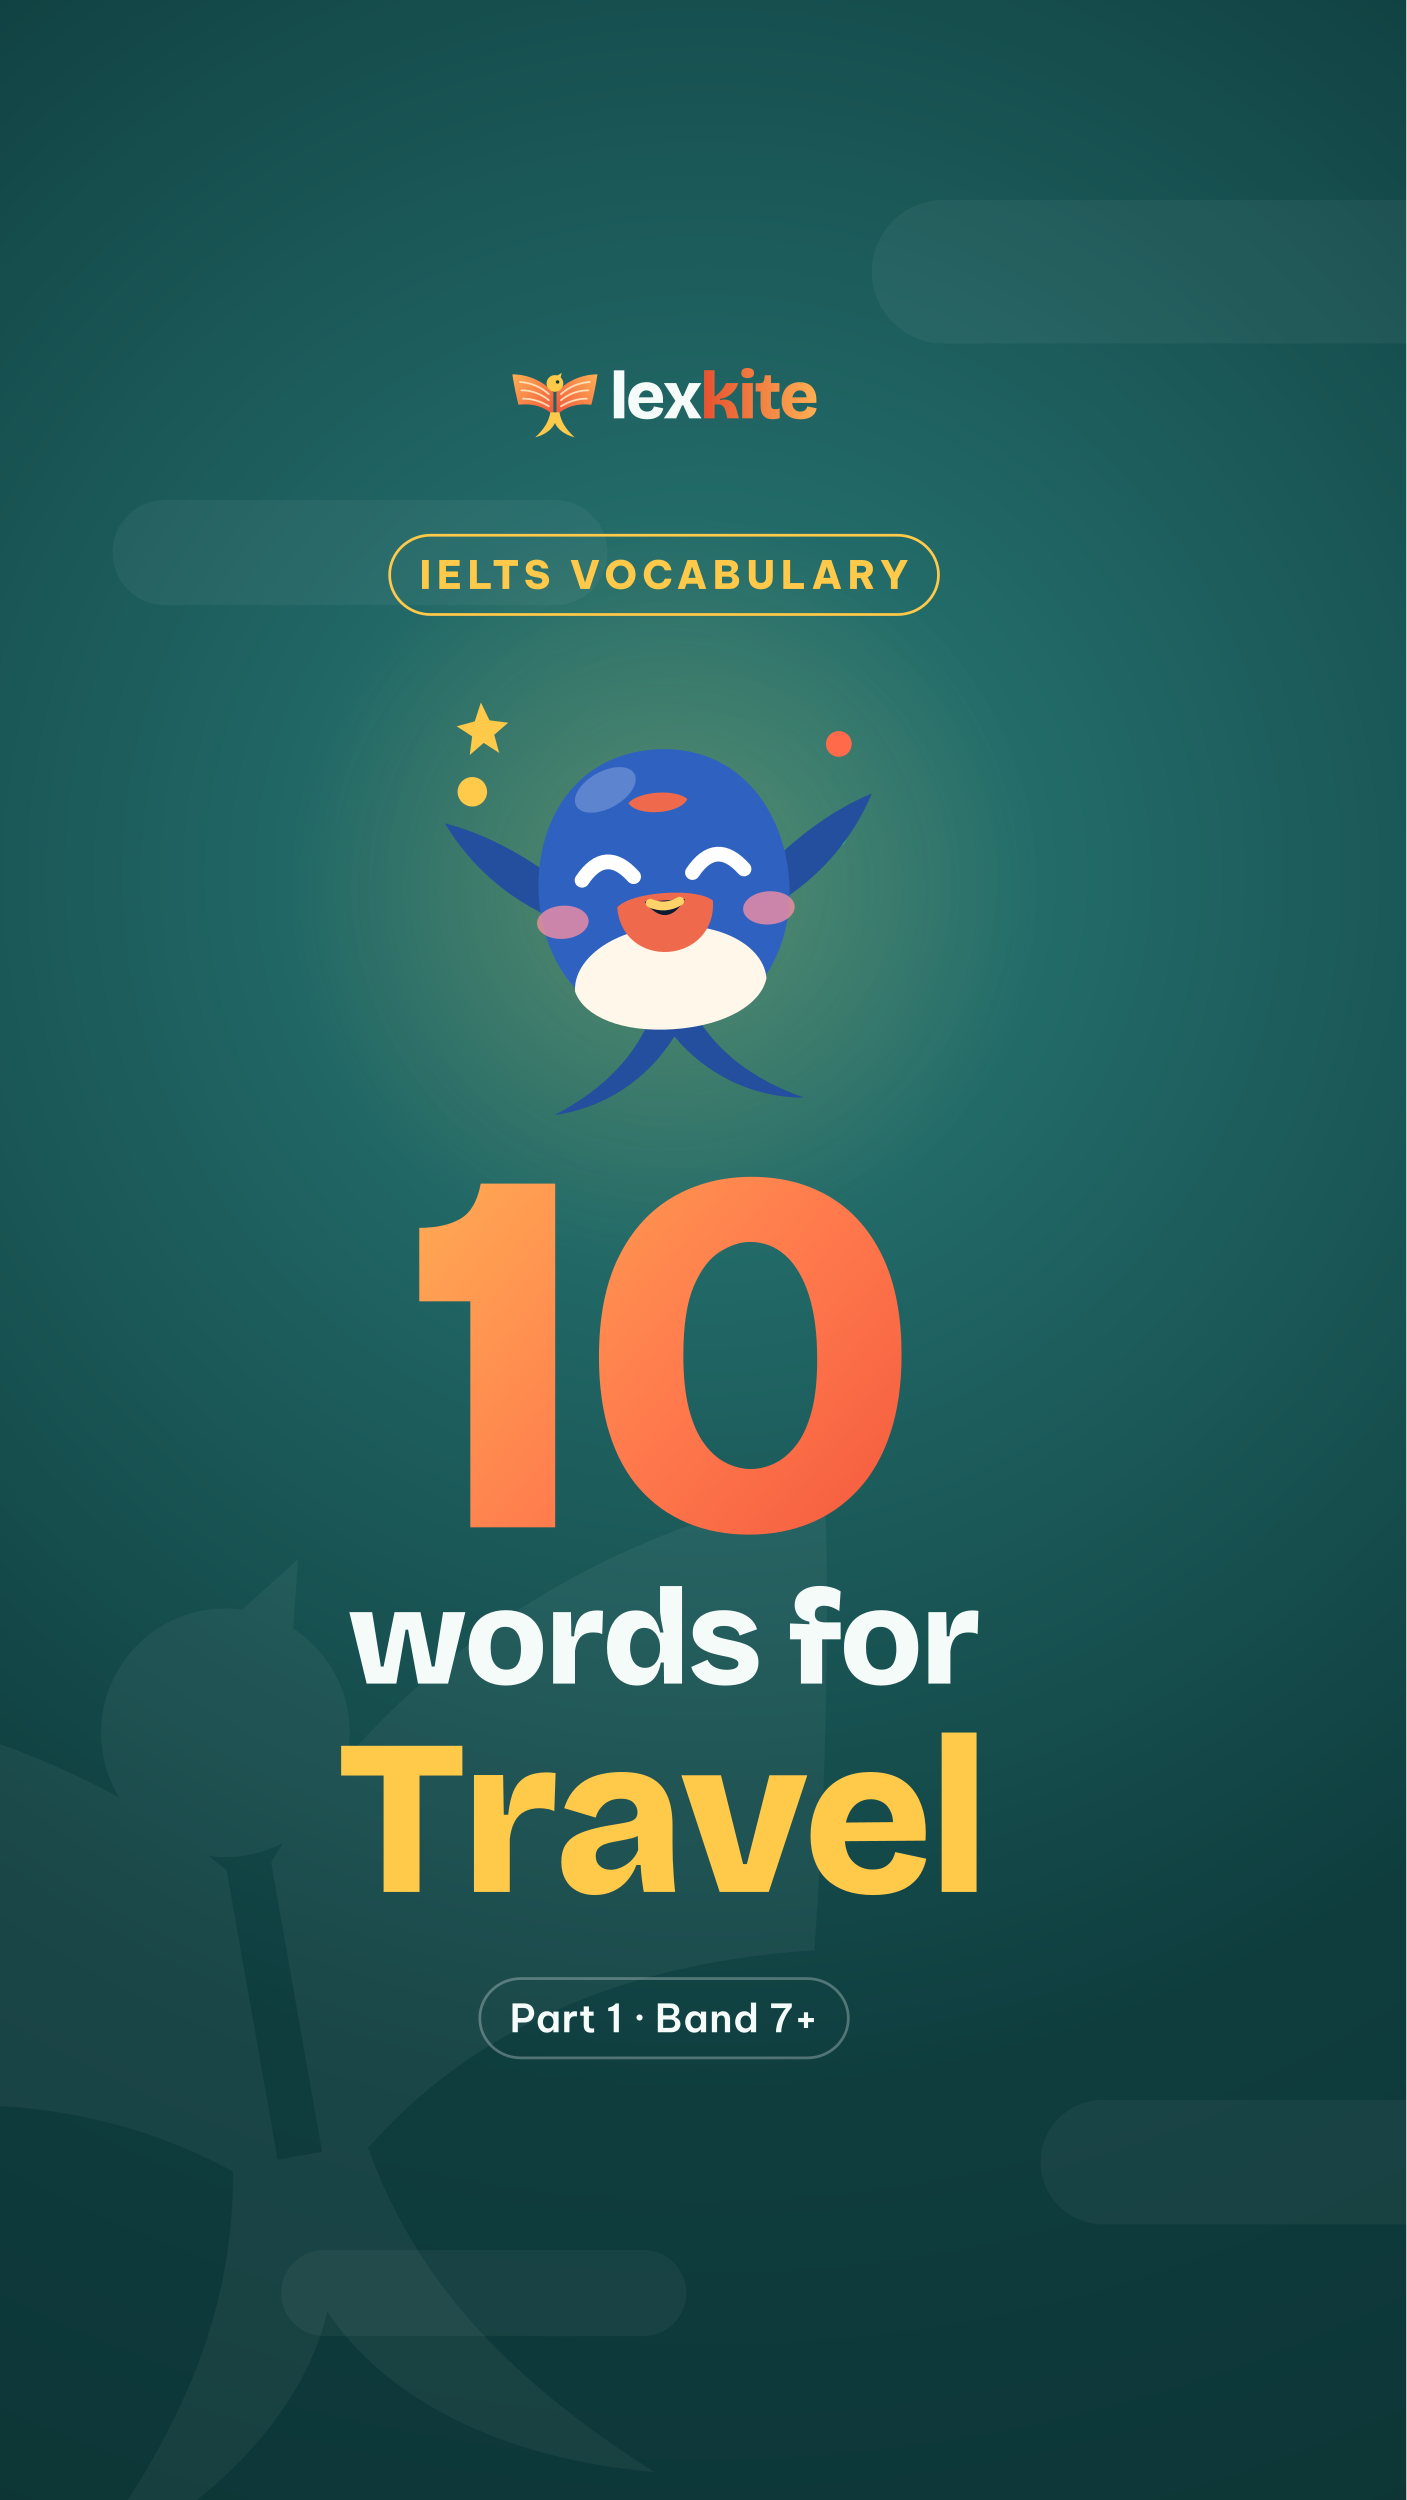
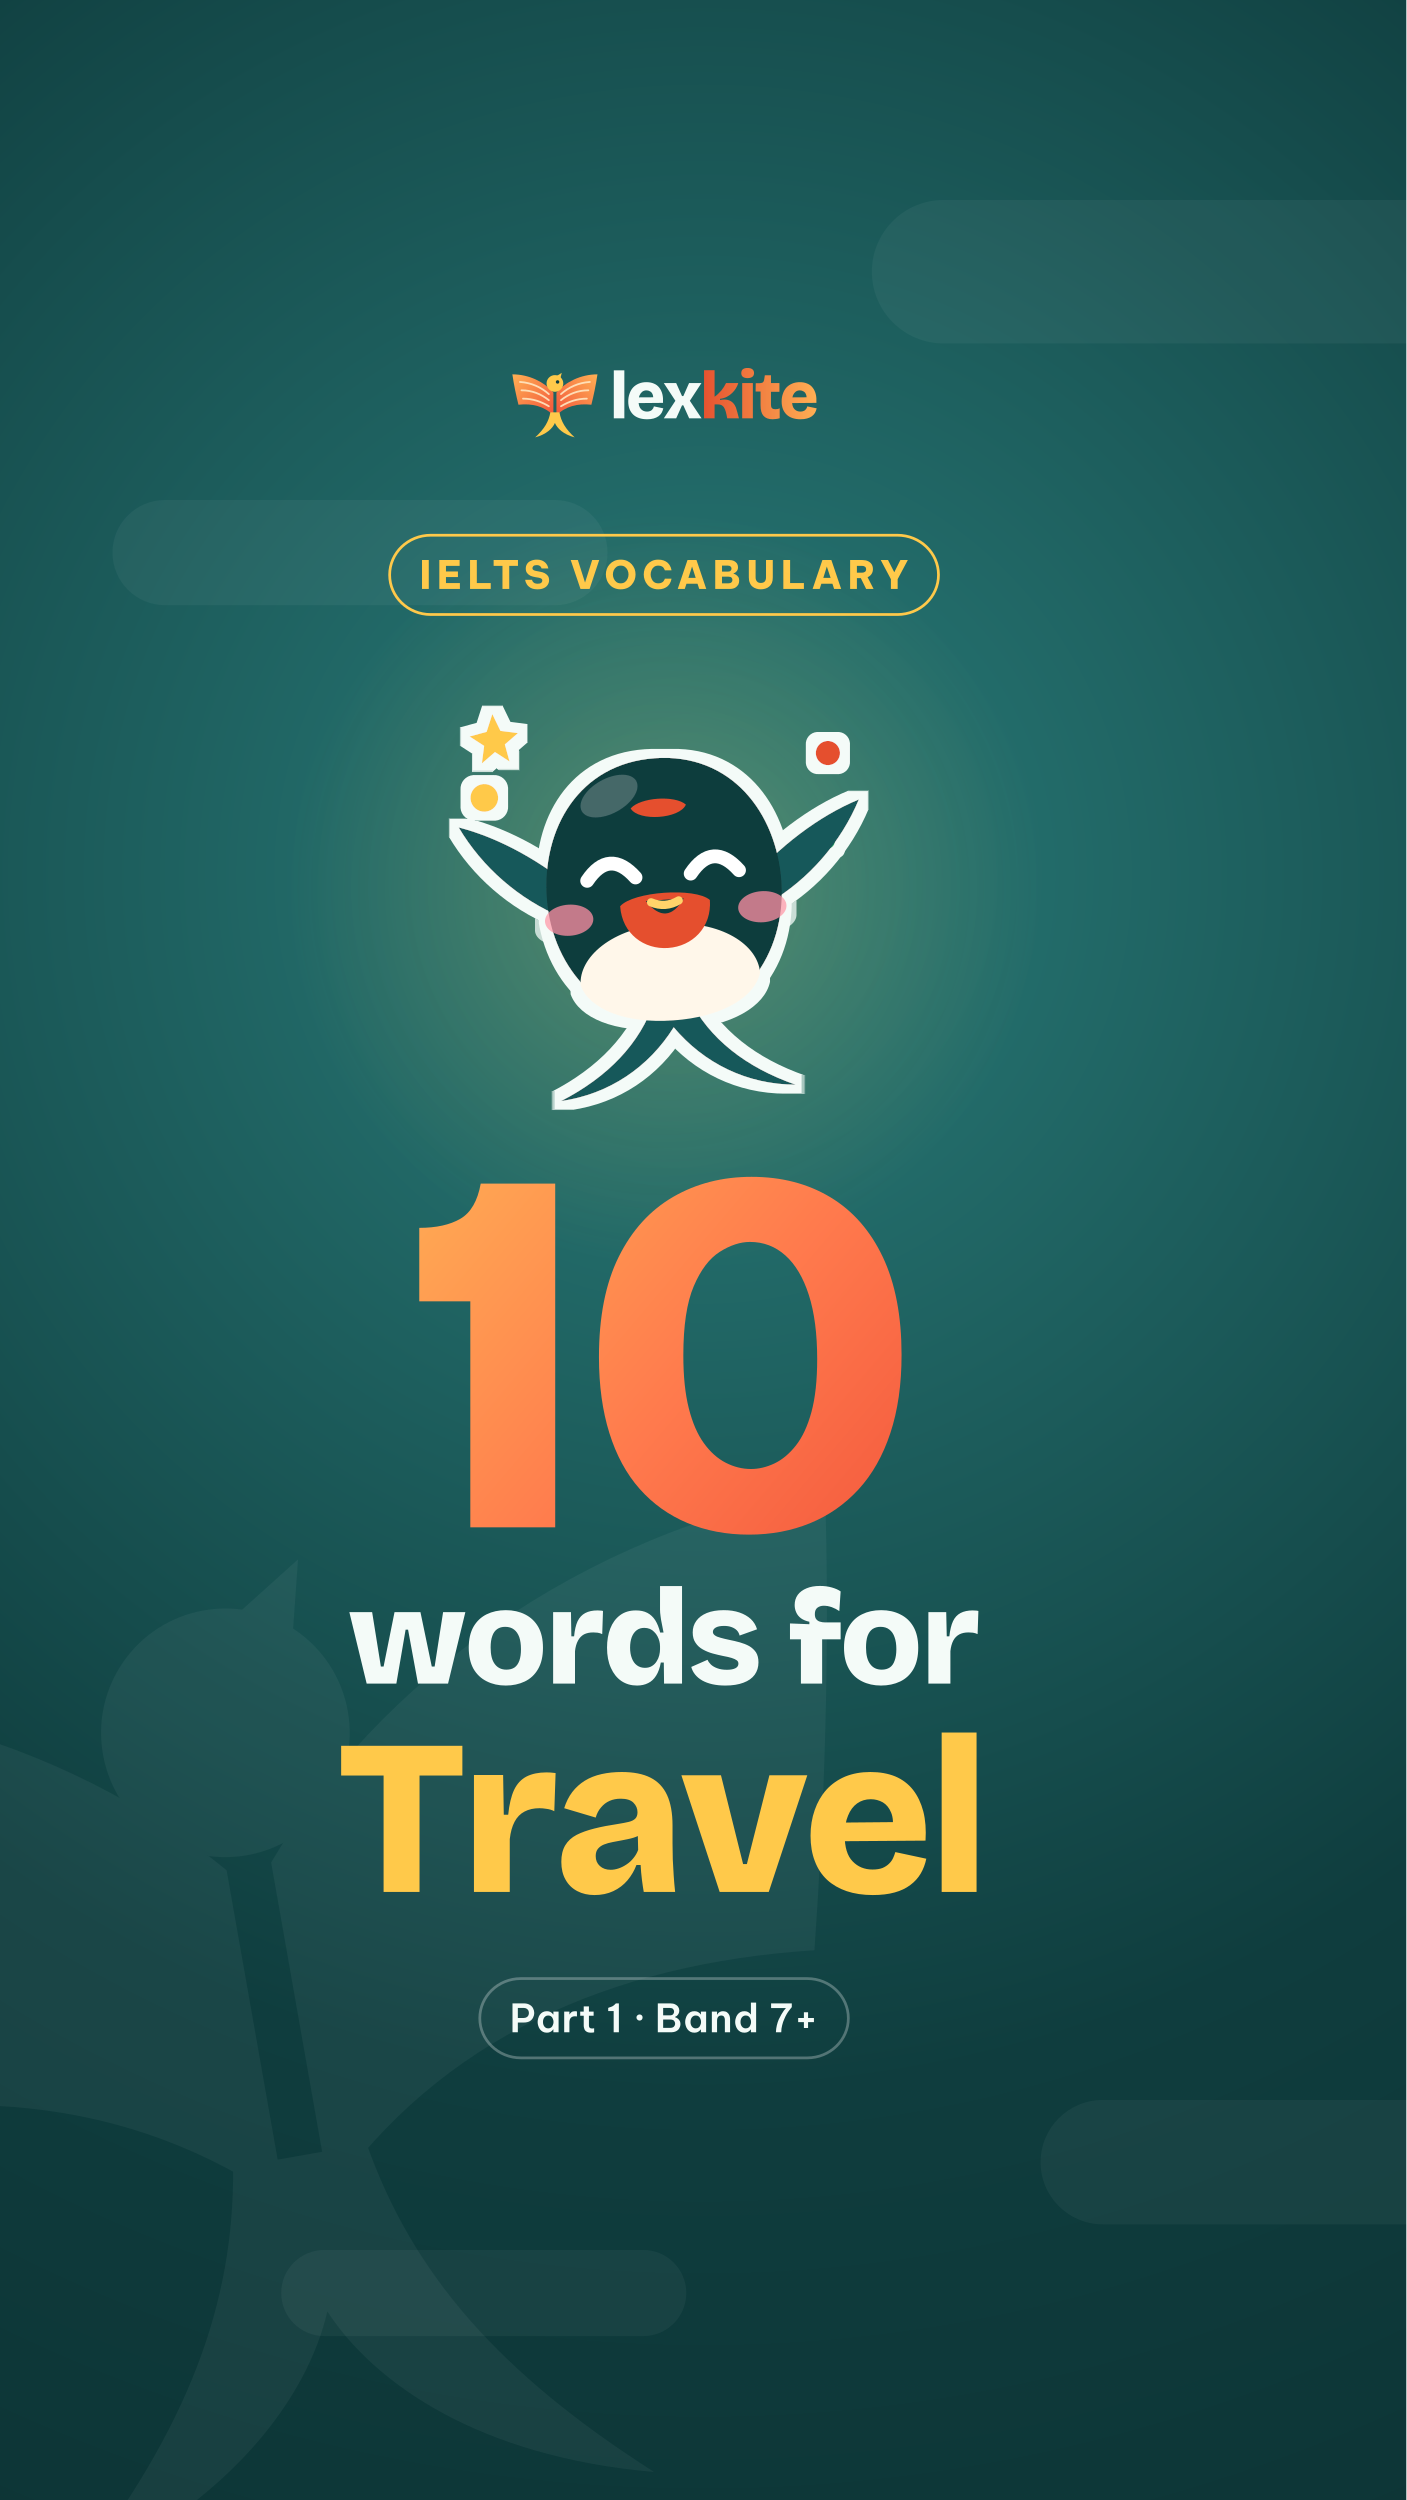
<svg xmlns="http://www.w3.org/2000/svg" width="1080" height="1920" viewBox="0 0 1080 1920">
  <defs>
    <linearGradient id="pg" x1="0" y1="0" x2="1" y2="1">
      <stop offset="0" stop-color="#FFB054" />
      <stop offset="1" stop-color="#F2553B" />
    </linearGradient>
    <linearGradient id="pg2" x1="1" y1="0" x2="0" y2="1">
      <stop offset="0" stop-color="#FFB054" />
      <stop offset="1" stop-color="#F2553B" />
    </linearGradient>
+     <filter id="kithalo" x="-10%" y="-10%" width="120%" height="120%">
+       <feMorphology in="SourceAlpha" operator="dilate" radius="2.6" result="d" />
+       <feFlood flood-color="#F4FBF8" />
+       <feComposite in2="d" operator="in" result="o" />
+       <feMerge>
+         <feMergeNode in="o" />
+         <feMergeNode in="SourceGraphic" />
+       </feMerge>
+     </filter>
  </defs>
  <defs>
    <radialGradient id="bg46" gradientUnits="userSpaceOnUse" cx="540" cy="672" r="1872.471">
      <stop offset="0" stop-color="#2A7D7A" />
      <stop offset=".5" stop-color="#0F3D3E" />
      <stop offset="1" stop-color="#0A2C2D" />
    </radialGradient>
  </defs>
  <rect width="1080" height="1920" fill="url(#bg46)" />
  <rect x="86.4" y="384" width="380.16" height="80.784" rx="40.392" fill="#fff" opacity=".045" />
  <rect x="669.6" y="153.6" width="518.4" height="110.16" rx="55.08" fill="#fff" opacity=".045" />
  <rect x="799.2" y="1612.8" width="449.28" height="95.472" rx="47.736" fill="#fff" opacity=".045" />
  <rect x="216" y="1728" width="311.04" height="66.096" rx="33.048" fill="#fff" opacity=".045" />
  <g opacity=".05" transform="rotate(-10 216 1574.4)">
    <svg x="-304.714" y="962.561" width="1041.429" height="1041.429" viewBox="0 0 120 120">
      <path d="M58 54 C46 40 26 30 4 30 C6 44 9 58 12 70 C30 68 46 72 58 84 Z" fill="#FFFFFF" />
      <path d="M62 54 C74 40 94 30 116 30 C114 44 111 58 108 70 C90 68 74 72 62 84 Z" fill="#FFFFFF" />
      <path d="M54 80 C52 92 46 102 34 113 C49 109 57 101 60 94 C63 101 71 109 86 113 C74 102 68 92 66 80 Z" fill="#FFFFFF" />
      <path d="M60 31 a11 11 0 1 0 0.01 0 Z" fill="#FFFFFF" />
      <path d="M61 33 l8 -5 l-2 8 Z" fill="#FFFFFF" />
    </svg>
  </g>
  <svg x="391.174" y="270" width="70" height="70" viewBox="0 0 120 120">
    <path d="M58 54 C46 40 26 30 4 30 C6 44 9 58 12 70 C30 68 46 72 58 84 Z" fill="url(#pg)" />
    <path d="M62 54 C74 40 94 30 116 30 C114 44 111 58 108 70 C90 68 74 72 62 84 Z" fill="url(#pg2)" />
    <path d="M52 56 C42 47 29 41 14 40 M52 64 C42 56 30 51 16 51 M52 72 C42 66 31 62 18 62 M68 56 C78 47 91 41 106 40 M68 64 C78 56 90 51 104 51 M68 72 C78 66 89 62 102 62" stroke="#FFE7C2" stroke-width="2.4" fill="none" stroke-linecap="round" opacity=".9" />
    <path d="M54 80 C52 92 46 102 34 113 C49 109 57 101 60 94 C63 101 71 109 86 113 C74 102 68 92 66 80 Z" fill="#FFC94A" />
    <circle cx="60" cy="42" r="11" fill="#FFC94A" />
    <path d="M61 33 l8 -5 l-2 8 Z" fill="#FFC94A" />
    <circle cx="63.5" cy="40" r="2.3" fill="#0F3D3E" />
  </svg>
  <defs>
    <linearGradient id="wm47" gradientUnits="userSpaceOnUse" x1="537.545" y1="0" x2="628.826" y2="0">
      <stop offset="0" stop-color="#E5502F" />
      <stop offset="1" stop-color="#FFB054" />
    </linearGradient>
  </defs>
  <path d="M479.5 321.3L471.4 321.3L471.4 284.4L479.5 284.4L479.5 321.3M497 322L497 322Q493.6 322 490.9 321.1Q488.2 320.2 486.4 318.5Q484.5 316.7 483.5 314.2Q482.5 311.6 482.5 308.3L482.5 308.3Q482.5 305 483.5 302.3Q484.4 299.6 486.2 297.6Q488 295.7 490.6 294.6Q493.2 293.5 496.4 293.5L496.4 293.5Q499.7 293.5 502.2 294.6Q504.7 295.6 506.3 297.7Q507.9 299.7 508.7 302.7Q509.4 305.6 509.2 309.4L509.2 309.4L488 309.6L488 305.2L504.5 305.1L501.5 307.1Q501.9 304.5 501.2 302.9Q500.6 301.3 499.3 300.6Q498 299.8 496.5 299.8L496.5 299.8Q494.7 299.8 493.3 300.8Q492 301.8 491.2 303.6Q490.4 305.5 490.4 308.1L490.4 308.1Q490.4 312.3 492.3 314.2Q494.1 316.1 496.9 316.1L496.9 316.1Q498.3 316.1 499.2 315.7Q500.1 315.4 500.7 314.8Q501.3 314.2 501.7 313.5Q502 312.7 502.2 312.1L502.2 312.1L509.4 313.6Q509 315.5 508.1 317.1Q507.2 318.6 505.7 319.7Q504.1 320.8 502 321.4Q499.9 322 497 322M519.3 321.3L509.8 321.3L518.7 307.8L509.8 294.2L519.3 294.2L523.8 304.2L524.8 304.2L529.2 294.2L538.7 294.2L529.8 307.8L538.8 321.3L529.3 321.3L524.8 311.3L523.8 311.3L519.3 321.3" fill="#F4FBF8" />
  <path d="M548.8 321.3L540.7 321.3L540.7 284.3L548.8 284.3L548.8 304.7Q550.3 303.7 551.6 302.4Q552.9 301.2 554 299.9Q555.1 298.5 556 297.1Q556.9 295.7 557.6 294.2L557.6 294.2L567 294.2Q566.4 296.2 565.2 298.2Q564 300.2 562.3 301.8Q560.6 303.5 558.3 304.7Q556 305.9 553 306.3L553 306.3L553 307.2Q556.7 306.5 559.1 307.2Q561.5 307.9 562.9 309.4Q564.4 310.9 565.2 313Q565.9 315.1 566.4 317.1L566.4 317.1L567.5 321.3L558.5 321.3L558 318.7Q557.5 316.2 556.8 314.4Q556.1 312.6 554.8 311.6Q553.6 310.6 551.1 310.6L551.1 310.6L548.8 310.6L548.8 321.3M578.2 321.3L570 321.3L570 294.2L578.2 294.2L578.2 321.3M574.1 290.4L574.1 290.4Q571.8 290.4 570.5 289.4Q569.3 288.4 569.3 286.6L569.3 286.6Q569.3 284.6 570.5 283.6Q571.8 282.6 574.1 282.6L574.1 282.6Q576.5 282.6 577.8 283.6Q579.1 284.6 579.1 286.5L579.1 286.5Q579.1 288.4 577.8 289.4Q576.5 290.4 574.1 290.4M593.4 322L593.4 322Q588.7 322 586.4 319.4Q584.1 316.9 584.1 311.3L584.1 311.3L584.1 300.7L580.3 300.7L580.4 294.3L583.2 294.3Q584.9 294.2 585.7 293.8Q586.5 293.3 586.8 292L586.8 292L587.4 288.2L592.1 288.2L592.1 294.2L598.6 294.2L598.6 300.9L592.1 300.9L592.1 310.9Q592.1 312.7 592.9 313.5Q593.8 314.3 595.5 314.3L595.5 314.3Q596.5 314.3 597.4 314.1Q598.2 313.9 598.8 313.6L598.8 313.6L598.8 321.2Q597.2 321.7 595.8 321.8Q594.4 322 593.4 322M614.8 322L614.8 322Q611.4 322 608.7 321.1Q606 320.2 604.2 318.5Q602.3 316.7 601.3 314.2Q600.3 311.6 600.3 308.3L600.3 308.3Q600.3 305 601.3 302.3Q602.2 299.6 604 297.6Q605.8 295.7 608.4 294.6Q611 293.5 614.2 293.5L614.2 293.5Q617.5 293.5 620 294.6Q622.5 295.6 624.1 297.7Q625.7 299.7 626.5 302.7Q627.2 305.6 627 309.4L627 309.4L605.8 309.6L605.8 305.2L622.3 305.1L619.3 307.1Q619.7 304.5 619 302.9Q618.4 301.3 617.1 300.6Q615.8 299.8 614.3 299.8L614.3 299.8Q612.5 299.8 611.1 300.8Q609.8 301.8 609 303.6Q608.3 305.5 608.3 308.1L608.3 308.1Q608.3 312.3 610.1 314.2Q611.9 316.1 614.7 316.1L614.7 316.1Q616.1 316.1 617 315.7Q617.9 315.4 618.5 314.8Q619.1 314.2 619.5 313.5Q619.8 312.7 620 312.1L620 312.1L627.2 313.6Q626.8 315.5 625.9 317.1Q625 318.6 623.5 319.7Q622 320.8 619.8 321.4Q617.7 322 614.8 322" fill="url(#wm47)" />
  <rect x="299.25" y="411.05" width="421.5" height="60.9" rx="31.5" fill="none" stroke="#FFC94A" stroke-width="2.1" />
  <path d="M329.3 452.3L324.1 452.3L324.1 430.1L329.3 430.1L329.3 452.3M353.2 452.3L337.4 452.3L337.4 430.1L353 430.1L353 434.6L342.5 434.6L342.5 438.9L351.7 438.9L351.7 443.2L342.5 443.2L342.5 447.8L353.2 447.8L353.2 452.3M376.9 452.3L361 452.3L361 430.1L366.2 430.1L366.2 447.8L376.9 447.8L376.9 452.3M391.1 452.3L385.9 452.3L385.9 434.6L379.1 434.6L379.1 430.1L397.8 430.1L397.8 434.6L391.1 434.6L391.1 452.3M412.8 452.6L412.8 452.6Q410.6 452.6 409 452.1Q407.4 451.6 406.4 450.7Q405.3 449.9 404.7 448.9Q404.1 448 403.8 447.2Q403.5 446.3 403.4 445.8Q403.4 445.3 403.4 445.3L403.4 445.3L408.6 445.3Q408.6 445.3 408.7 445.7Q408.8 446.2 409.3 446.8Q409.7 447.4 410.6 447.9Q411.5 448.3 413 448.3L413 448.3Q414.8 448.3 415.7 447.6Q416.5 446.8 416.5 445.9L416.5 445.9Q416.5 445 415.9 444.5Q415.3 444 413.9 443.7L413.9 443.7L410.9 443.2Q409.1 442.9 407.4 442.2Q405.8 441.4 404.8 440.1Q403.8 438.8 403.8 436.7L403.8 436.7Q403.8 434.6 404.8 433.1Q405.8 431.5 407.8 430.7Q409.7 429.8 412.3 429.8L412.3 429.8Q414.3 429.8 415.8 430.3Q417.2 430.8 418.2 431.6Q419.1 432.3 419.7 433.2Q420.3 434 420.6 434.8Q420.9 435.6 421 436.1Q421.1 436.6 421.1 436.6L421.1 436.6L415.9 436.6Q415.9 436.6 415.8 436.2Q415.7 435.8 415.3 435.3Q415 434.8 414.2 434.4Q413.5 434 412.2 434L412.2 434Q410.4 434 409.6 434.8Q408.9 435.6 408.9 436.4L408.9 436.4Q408.9 437.3 409.7 437.8Q410.5 438.3 411.8 438.5L411.8 438.5L414.9 439.1Q416.8 439.4 418.3 440.2Q419.8 441 420.8 442.3Q421.7 443.6 421.7 445.6L421.7 445.6Q421.7 447.6 420.6 449.2Q419.6 450.8 417.6 451.7Q415.7 452.6 412.8 452.6M452.8 452.3L445.8 452.3L438.3 430.1L443.8 430.1L449.3 447.4L454.8 430.1L460.2 430.1L452.8 452.3M476.7 452.6L476.7 452.6Q473.9 452.6 471.7 451.6Q469.6 450.7 468.2 449Q466.7 447.4 466 445.3Q465.3 443.3 465.3 441.2L465.3 441.2Q465.3 439 466 437Q466.7 435 468.2 433.4Q469.6 431.8 471.7 430.8Q473.9 429.8 476.7 429.8L476.7 429.8Q479.5 429.8 481.7 430.8Q483.8 431.8 485.2 433.4Q486.6 435 487.4 437Q488.1 439 488.1 441.2L488.1 441.2Q488.1 443.3 487.4 445.3Q486.6 447.4 485.2 449Q483.8 450.7 481.7 451.6Q479.5 452.6 476.7 452.6M476.7 448L476.7 448Q478.7 448 480 447Q481.3 446 482 444.4Q482.7 442.9 482.7 441.2L482.7 441.2Q482.7 439.5 482 437.9Q481.3 436.4 480 435.4Q478.7 434.4 476.7 434.4L476.7 434.4Q474.7 434.4 473.4 435.4Q472.1 436.4 471.4 437.9Q470.7 439.5 470.7 441.2L470.7 441.2Q470.7 442.9 471.4 444.4Q472.1 446 473.4 447Q474.7 448 476.7 448M505.5 452.6L505.5 452.6Q502.8 452.6 500.7 451.6Q498.6 450.7 497.2 449Q495.8 447.4 495.1 445.3Q494.4 443.3 494.4 441.2L494.4 441.2Q494.4 439.1 495.1 437Q495.8 435 497.2 433.4Q498.6 431.8 500.7 430.8Q502.8 429.8 505.5 429.8L505.5 429.8Q507.9 429.8 509.6 430.4Q511.2 431 512.4 431.9Q513.5 432.9 514.2 433.9Q514.8 434.9 515.2 435.9Q515.5 436.8 515.6 437.4Q515.7 438 515.7 438L515.7 438L510.6 438Q510.6 438 510.4 437.5Q510.2 436.9 509.7 436.2Q509.3 435.5 508.3 435Q507.3 434.4 505.6 434.4L505.6 434.4Q503.6 434.4 502.3 435.4Q501 436.4 500.4 437.9Q499.7 439.5 499.7 441.2L499.7 441.2Q499.7 442.9 500.4 444.4Q501 446 502.3 447Q503.6 448 505.6 448L505.6 448Q507.3 448 508.3 447.4Q509.3 446.9 509.7 446.2Q510.2 445.5 510.4 445Q510.6 444.4 510.6 444.4L510.6 444.4L515.7 444.4Q515.7 444.4 515.6 445Q515.5 445.6 515.2 446.5Q514.8 447.5 514.2 448.5Q513.5 449.5 512.4 450.5Q511.2 451.4 509.6 452Q507.9 452.6 505.5 452.6M525.9 452.3L520.5 452.3L528 430.1L534.9 430.1L542.4 452.3L537 452.3L535.7 448.3L527.2 448.3L525.9 452.3M531.5 435.1L528.7 443.8L534.3 443.8L531.5 435.1M560.3 452.3L549.3 452.3L549.3 430.1L560.1 430.1Q562.3 430.1 563.7 430.8Q565.2 431.6 566 432.8Q566.8 434.1 566.8 435.6L566.8 435.6Q566.8 437 566.3 437.9Q565.7 438.9 565 439.5Q564.2 440.1 563.4 440.3L563.4 440.3L563.4 440.6Q564.2 440.8 565.2 441.4Q566.2 442 567 443.1Q567.7 444.2 567.7 446L567.7 446Q567.7 447.6 567 449Q566.2 450.4 564.6 451.4Q563 452.3 560.3 452.3L560.3 452.3M559.1 434.4L559.1 434.4L554.5 434.4L554.5 439L559.1 439Q560.5 439 561.1 438.3Q561.8 437.7 561.8 436.7L561.8 436.7Q561.8 435.7 561.1 435.1Q560.5 434.4 559.1 434.4M559.5 442.9L559.5 442.9L554.5 442.9L554.5 448L559.5 448Q561 448 561.8 447.2Q562.5 446.5 562.5 445.4L562.5 445.4Q562.5 444.3 561.8 443.6Q561 442.9 559.5 442.9M584.3 452.6L584.3 452.6Q582.5 452.6 580.9 452.1Q579.2 451.6 577.9 450.5Q576.6 449.5 575.9 447.7Q575.1 446 575.1 443.5L575.1 443.5L575.1 430.1L580.3 430.1L580.3 443.5Q580.3 445.3 581.3 446.5Q582.2 447.7 584.3 447.7L584.3 447.7Q586.4 447.7 587.4 446.5Q588.3 445.3 588.3 443.5L588.3 443.5L588.3 430.1L593.5 430.1L593.5 443.5Q593.5 446 592.8 447.7Q592 449.5 590.7 450.5Q589.4 451.6 587.7 452.1Q586.1 452.6 584.3 452.6M617.4 452.3L601.6 452.3L601.6 430.1L606.8 430.1L606.8 447.8L617.4 447.8L617.4 452.3M629.5 452.3L624.1 452.3L631.6 430.1L638.5 430.1L646 452.3L640.6 452.3L639.3 448.3L630.8 448.3L629.5 452.3M635 435.1L632.3 443.8L637.9 443.8L635 435.1M658.1 452.3L652.9 452.3L652.9 430.1L662.3 430.1Q664.7 430.1 666.5 430.9Q668.4 431.8 669.4 433.3Q670.4 434.9 670.4 437.1L670.4 437.1Q670.4 439.3 669.3 440.9Q668.2 442.5 666.3 443.3L666.3 443.3L670.9 452.3L665.2 452.3L661.1 444L658.1 444L658.1 452.3M662.2 434.6L662.2 434.6L658.1 434.6L658.1 439.8L662.2 439.8Q663.5 439.8 664.4 439.1Q665.2 438.4 665.2 437.2L665.2 437.2Q665.2 436 664.4 435.3Q663.5 434.6 662.2 434.6M689.4 452.3L684.2 452.3L684.2 444.8L676.4 430.1L682 430.1L686.8 439.5L691.5 430.1L697.2 430.1L689.4 444.8L689.4 452.3" fill="#FFC94A" />
  <defs>
    <radialGradient id="gl48">
      <stop offset="0" stop-color="#FFC94A" stop-opacity="0.22" />
      <stop offset="1" stop-color="#FFC94A" stop-opacity="0" />
    </radialGradient>
  </defs>
  <circle cx="510" cy="683" r="289" fill="url(#gl48)" />
  <g transform="rotate(-4 510 683)">
-     <svg x="340" y="513" width="340" height="340" viewBox="0 0 120 120">
-       <circle cx="10" cy="30" r="4" fill="#FFC94A" />
-       <circle cx="110" cy="24" r="3.5" fill="#FF6B4A" />
-       <rect x="104" y="44" width="7" height="7" rx="2" fill="#2FBF71" transform="rotate(20 107 47)" />
-       <path d="M14 6 l2 5 l5 1 l-4 3 l1 5 l-4 -3 l-4 3 l1 -5 l-4 -3 l5 -1 Z" fill="#FFC94A" />
-       <path d="M55 92 C50 104 40 113 26 119 C40 118 52 111 60 100 C68 111 80 118 94 119 C80 113 70 104 65 92 Z" fill="#244E9E" />
-       <g>
-         <path d="M30 66 C18 60 8 50 2 38 C14 42 26 50 36 60 Z" fill="#244E9E" />
+     <svg x="340" y="513" width="340" height="340" viewBox="-4 -4 128 128" overflow="visible">
+       <g filter="url(#kithalo)">
+         <circle cx="10" cy="30" r="4" fill="#FFC94A" />
+         <circle cx="110" cy="24" r="3.5" fill="#E5502F" />
+         <rect x="104" y="44" width="7" height="7" rx="2" fill="#2FBF71" transform="rotate(20 107 47)" />
+         <path d="M14 6 l2 5 l5 1 l-4 3 l1 5 l-4 -3 l-4 3 l1 -5 l-4 -3 l5 -1 Z" fill="#FFC94A" />
+         <path d="M55 92 C50 104 40 113 26 119 C40 118 52 111 60 100 C68 111 80 118 94 119 C80 113 70 104 65 92 Z" fill="#17595A" />
+         <g>
+           <path d="M30 66 C18 60 8 50 2 38 C14 42 26 50 36 60 Z" fill="#17595A" />
+         </g>
+         <g>
+           <path d="M90 66 C102 60 112 50 118 38 C106 42 94 50 84 60 Z" fill="#17595A" />
+         </g>
+         <path d="M60 22 C82 22 94 40 94 60 C94 82 79 98 60 98 C41 98 26 82 26 60 C26 40 38 22 60 22 Z" fill="#0F3D3E" />
+         <ellipse cx="46" cy="32" rx="9" ry="5" fill="#fff" opacity=".22" transform="rotate(-25 46 32)" />
+         <path d="M60 70 C76 70 86 78 86 86 C84 93 74 98 60 98 C46 98 36 93 34 86 C34 78 44 70 60 70 Z" fill="#FFF7EA" />
+         <path d="M52 36 C55 33 65 33 68 36 C66 40 54 40 52 36 Z" fill="#E5502F" />
+         <path d="M47 64 C51 60 69 60 73 64 C73 72 67 77 60 77 C53 77 47 72 47 64 Z" fill="#E5502F" />
+         <path d="M38 56 q7 -9 14 0" stroke="#fff" stroke-width="4" fill="none" stroke-linecap="round" />
+         <path d="M68 56 q7 -9 14 0" stroke="#fff" stroke-width="4" fill="none" stroke-linecap="round" />
+         <path d="M54.5 63 q5.5 8 11 0 Z" fill="#0F3D3E" />
+         <path d="M56 63.5 q4 2 8 0" stroke="#FFD36A" stroke-width="2.4" fill="none" stroke-linecap="round" />
+         <ellipse cx="32" cy="67" rx="7" ry="4.5" fill="#FF8FA3" opacity=".75" />
+         <ellipse cx="88" cy="67" rx="7" ry="4.5" fill="#FF8FA3" opacity=".75" />
      </g>
-       <g>
-         <path d="M90 66 C102 60 112 50 118 38 C106 42 94 50 84 60 Z" fill="#244E9E" />
-       </g>
-       <path d="M60 22 C82 22 94 40 94 60 C94 82 79 98 60 98 C41 98 26 82 26 60 C26 40 38 22 60 22 Z" fill="#2F62C0" />
-       <ellipse cx="46" cy="32" rx="9" ry="5" fill="#fff" opacity=".22" transform="rotate(-25 46 32)" />
-       <path d="M60 70 C76 70 86 78 86 86 C84 93 74 98 60 98 C46 98 36 93 34 86 C34 78 44 70 60 70 Z" fill="#FFF7EA" />
-       <path d="M52 36 C55 33 65 33 68 36 C66 40 54 40 52 36 Z" fill="#EF6A4C" />
-       <path d="M47 64 C51 60 69 60 73 64 C73 72 67 77 60 77 C53 77 47 72 47 64 Z" fill="#EF6A4C" />
-       <path d="M38 56 q7 -9 14 0" stroke="#fff" stroke-width="4" fill="none" stroke-linecap="round" />
-       <path d="M68 56 q7 -9 14 0" stroke="#fff" stroke-width="4" fill="none" stroke-linecap="round" />
-       <path d="M54.5 63 q5.5 8 11 0 Z" fill="#0D1B33" />
-       <path d="M56 63.5 q4 2 8 0" stroke="#FFD36A" stroke-width="2.4" fill="none" stroke-linecap="round" />
-       <ellipse cx="32" cy="67" rx="7" ry="4.5" fill="#FF8FA3" opacity=".75" />
-       <ellipse cx="88" cy="67" rx="7" ry="4.5" fill="#FF8FA3" opacity=".75" />
    </svg>
  </g>
  <defs>
    <linearGradient id="cg49" gradientUnits="userSpaceOnUse" x1="310" y1="873" x2="710" y2="1213">
      <stop offset="0" stop-color="#FFB054" />
      <stop offset=".55" stop-color="#FF7A4D" />
      <stop offset="1" stop-color="#F2553B" />
    </linearGradient>
  </defs>
  <path d="M426.4 1173L361.2 1173L361.2 999.4L322 999.4L322 943Q341.6 943 353.6 936Q365.6 929 369.2 909L369.2 909L426.4 909L426.4 1173M575.2 1178.6L575.2 1178.6Q549.2 1178.6 527.8 1169.6Q506.4 1160.6 491.2 1143.4Q476 1126.2 468 1100.6Q460 1075 460 1042.2L460 1042.2Q460 995.8 475.2 965.2Q490.4 934.6 517 919.2Q543.6 903.8 577.2 903.8L577.2 903.8Q611.6 903.8 637.6 919.4Q663.6 935 678 965.4Q692.4 995.8 692.4 1040.6L692.4 1040.6Q692.4 1074.6 683.8 1100.6Q675.2 1126.6 659.4 1143.8Q643.6 1161 622.2 1169.8Q600.8 1178.6 575.2 1178.6M576.8 1128.2L576.8 1128.2Q585.6 1128.2 594.6 1124Q603.6 1119.8 611.2 1110.2Q618.8 1100.6 623.2 1084.4Q627.6 1068.2 627.6 1043.8L627.6 1043.8Q627.6 1014.6 621.2 994.6Q614.8 974.6 603.2 964.2Q591.6 953.8 576 953.8L576 953.8Q564.8 953.8 552.8 961.4Q540.8 969 532.8 987.8Q524.8 1006.6 524.8 1041L524.8 1041Q524.8 1065 529 1081.6Q533.2 1098.2 540.6 1108.4Q548 1118.6 557.4 1123.4Q566.8 1128.2 576.8 1128.2" fill="url(#cg49)" />
  <path d="M304.4 1293L281.6 1293L268.3 1238.1L285.8 1238.1L292.5 1279.9L294.6 1279.9L303 1238.1L322.9 1238.1L331.6 1279.9L333.8 1279.9L340.3 1238.1L357.4 1238.1L344.1 1293L321 1293L313.4 1251.6L311.5 1251.6L304.4 1293M388.4 1294.5L388.4 1294.5Q380.1 1294.5 373.7 1291.2Q367.3 1288 363.6 1281.6Q360 1275.1 360 1265.4L360 1265.4Q360 1255.8 363.6 1249.4Q367.3 1243 373.7 1239.8Q380.2 1236.6 388.5 1236.6L388.5 1236.6Q396.8 1236.6 403.3 1239.9Q409.7 1243.1 413.4 1249.5Q417 1255.9 417 1265.5L417 1265.5Q417 1275.4 413.2 1281.9Q409.5 1288.3 403 1291.4Q396.5 1294.5 388.4 1294.5M388.9 1282.3L388.9 1282.3Q392.7 1282.3 395.2 1280.6Q397.6 1278.9 398.9 1275.3Q400.1 1271.8 400.1 1266.6L400.1 1266.6Q400.1 1261.1 398.8 1257.3Q397.4 1253.5 394.8 1251.5Q392.1 1249.4 388 1249.4L388 1249.4Q384.4 1249.4 381.9 1251.1Q379.3 1252.9 378.1 1256.4Q376.8 1259.9 376.8 1265.2L376.8 1265.2Q376.8 1273.8 380 1278Q383.2 1282.3 388.9 1282.3M441.6 1293L424.8 1293L424.8 1267.5L424.8 1238.1L438.5 1238.1L438.8 1256.7L440.9 1256.7Q441.6 1249.4 443.6 1245.1Q445.7 1240.8 449.5 1238.8Q453.3 1236.8 458.9 1236.8L458.9 1236.8Q459.7 1236.8 460.8 1236.9Q461.8 1236.9 463.1 1237.2L463.1 1237.2L462.5 1255Q460.9 1254.2 458.9 1253.9Q457 1253.7 455.6 1253.7L455.6 1253.7Q451.5 1253.7 448.5 1255.2Q445.6 1256.8 443.9 1260Q442.1 1263.3 441.6 1268.1L441.6 1268.1L441.6 1293M489.2 1294.5L489.2 1294.5Q482.4 1294.5 477.2 1291Q472.1 1287.5 469.2 1281Q466.2 1274.5 466.2 1265.4L466.2 1265.4Q466.2 1257.1 468.7 1250.7Q471.2 1244.2 476.2 1240.5Q481.1 1236.8 488.4 1236.8L488.4 1236.8Q493.6 1236.8 497.2 1238.7Q500.8 1240.6 503.2 1244.3Q505.6 1248.1 507 1253.8L507 1253.8L509.6 1253.8Q508.9 1250.3 508.3 1247.1Q507.6 1243.9 507.3 1241.2Q506.9 1238.4 506.9 1236.3L506.9 1236.3L506.9 1218.1L523.8 1218.1L523.8 1266.2L523.8 1293L510 1293L509.8 1276.8L507.5 1276.8Q506.4 1283 503.9 1286.9Q501.5 1290.8 497.8 1292.6Q494.1 1294.5 489.2 1294.5M495.3 1280.9L495.3 1280.9Q498.5 1280.9 500.7 1279.5Q503 1278.1 504.3 1275.9Q505.7 1273.8 506.3 1271.3Q506.9 1268.8 506.9 1266.6L506.9 1266.6L506.9 1264.4Q506.9 1262.4 506.4 1260.4Q505.9 1258.5 504.9 1256.6Q503.9 1254.7 502.4 1253.3Q501 1251.8 499.1 1251Q497.1 1250.2 494.8 1250.2L494.8 1250.2Q491.4 1250.2 489 1252Q486.5 1253.9 485.2 1257.3Q483.9 1260.8 483.9 1265.4L483.9 1265.4Q483.9 1270.1 485.3 1273.6Q486.6 1277.1 489.2 1279Q491.8 1280.9 495.3 1280.9M557.1 1294.5L557.1 1294.5Q551.6 1294.5 547.1 1293.5Q542.7 1292.5 539.3 1290.6Q536 1288.7 533.9 1286.1Q531.7 1283.4 530.9 1280.2L530.9 1280.2L543.4 1274.7Q544.1 1276.5 545.9 1278.3Q547.8 1280.1 550.8 1281.2Q553.9 1282.4 558.3 1282.4L558.3 1282.4Q562.4 1282.4 564.8 1281.2Q567.1 1280 567.1 1277.7L567.1 1277.7Q567.1 1276 565.8 1275.1Q564.5 1274.1 561.9 1273.3Q559.3 1272.5 555.4 1271.8L555.4 1271.8Q551.5 1271 547.4 1269.9Q543.4 1268.8 539.8 1266.8Q536.3 1264.9 534.2 1261.7Q532 1258.6 532 1253.7L532 1253.7Q532 1248.6 534.8 1244.8Q537.5 1241 542.8 1238.8Q548.2 1236.6 555.9 1236.6L555.9 1236.6Q562.7 1236.6 567.9 1238.4Q573.1 1240.2 576.6 1243.4Q580.1 1246.7 581.4 1251.3L581.4 1251.3L568 1256.1Q567.5 1253.8 565.9 1252.1Q564.3 1250.5 561.8 1249.6Q559.4 1248.7 556.1 1248.7L556.1 1248.7Q552 1248.7 549.8 1249.9Q547.5 1251.2 547.5 1253.3L547.5 1253.3Q547.5 1254.9 549.1 1256Q550.6 1257.1 553.4 1257.8Q556.2 1258.6 560 1259.4L560 1259.4Q564.1 1260.2 568.1 1261.3Q572.1 1262.4 575.4 1264.2Q578.6 1266.1 580.6 1269Q582.5 1272 582.5 1276.7L582.5 1276.7Q582.5 1282.2 579.6 1286.2Q576.7 1290.2 571 1292.3Q565.3 1294.5 557.1 1294.5M631.4 1293L615.1 1293L615.1 1259L606.7 1259L606.7 1246.8L621.6 1247.4L621.6 1245.5Q617.7 1244.7 615.1 1242.8Q612.6 1240.9 611.5 1238.3Q610.3 1235.7 610.3 1232.7L610.3 1232.7Q610.3 1228.1 612.7 1224.8Q615.1 1221.6 619.5 1219.8Q623.8 1218 629.7 1218L629.7 1218Q634.8 1218 638.9 1219.2Q643.1 1220.4 645.6 1222.2L645.6 1222.2L644.6 1237.3Q642 1235.5 638.8 1234.3Q635.5 1233.2 632.7 1233.2L632.7 1233.2Q629.8 1233.2 627.8 1234.7Q625.8 1236.2 625.8 1239.6L625.8 1239.6Q625.8 1242.4 627 1243.7Q628.2 1245.1 630 1245.5Q631.7 1246 633.5 1246L633.5 1246L645.6 1246L645.6 1259L631.4 1259L631.4 1293M676.6 1294.5L676.6 1294.5Q668.3 1294.5 661.9 1291.2Q655.5 1288 651.9 1281.6Q648.2 1275.1 648.2 1265.4L648.2 1265.4Q648.2 1255.8 651.9 1249.4Q655.5 1243 662 1239.8Q668.4 1236.6 676.7 1236.6L676.7 1236.6Q685.1 1236.6 691.5 1239.9Q698 1243.1 701.6 1249.5Q705.2 1255.9 705.2 1265.5L705.2 1265.5Q705.2 1275.4 701.5 1281.9Q697.8 1288.3 691.3 1291.4Q684.8 1294.5 676.6 1294.5M677.2 1282.3L677.2 1282.3Q680.9 1282.3 683.4 1280.6Q685.9 1278.9 687.1 1275.3Q688.4 1271.8 688.4 1266.6L688.4 1266.6Q688.4 1261.1 687 1257.3Q685.7 1253.5 683 1251.5Q680.4 1249.4 676.2 1249.4L676.2 1249.4Q672.7 1249.4 670.1 1251.1Q667.6 1252.9 666.3 1256.4Q665.1 1259.9 665.1 1265.2L665.1 1265.2Q665.1 1273.8 668.3 1278Q671.4 1282.3 677.2 1282.3M729.9 1293L713 1293L713 1267.5L713 1238.1L726.7 1238.1L727.1 1256.7L729.1 1256.7Q729.9 1249.4 731.9 1245.1Q733.9 1240.8 737.7 1238.8Q741.5 1236.8 747.1 1236.8L747.1 1236.8Q748 1236.8 749 1236.9Q750 1236.9 751.4 1237.2L751.4 1237.2L750.8 1255Q749.1 1254.2 747.2 1253.9Q745.3 1253.7 743.8 1253.7L743.8 1253.7Q739.7 1253.7 736.8 1255.2Q733.8 1256.8 732.1 1260Q730.4 1263.3 729.9 1268.1L729.9 1268.1L729.9 1293" fill="#F4FBF8" />
  <path d="M322.2 1453L294.6 1453L294.6 1340.8L322.2 1340.8L322.2 1453M355.1 1363.6L262 1363.6L262 1340.8L355.1 1340.8L355.1 1363.6M391.5 1453L364 1453L364 1411.4L364 1363.2L386.4 1363.2L386.9 1393.7L390.3 1393.7Q391.5 1381.8 394.8 1374.7Q398.1 1367.7 404.3 1364.4Q410.6 1361.2 419.7 1361.2L419.7 1361.2Q421.1 1361.2 422.8 1361.3Q424.5 1361.4 426.7 1361.7L426.7 1361.7L425.7 1391Q423 1389.6 419.8 1389.2Q416.7 1388.7 414.3 1388.7L414.3 1388.7Q407.7 1388.7 402.8 1391.3Q398 1393.8 395.2 1399.1Q392.4 1404.4 391.5 1412.4L391.5 1412.4L391.5 1453M456.6 1455.4L456.6 1455.4Q449.1 1455.4 443.4 1452.4Q437.6 1449.4 434.4 1443.7Q431.1 1438 431.1 1429.9L431.1 1429.9Q431.1 1422.2 434.1 1417.2Q437.1 1412.2 442.8 1409.2Q448.5 1406.3 456.5 1404.3Q464.4 1402.3 474.6 1400.8L474.6 1400.8Q479.6 1400 482.9 1399.2Q486.2 1398.4 487.9 1396.7Q489.6 1395 489.6 1391.8L489.6 1391.8Q489.6 1387.6 486.5 1384.5Q483.5 1381.4 476.7 1381.4L476.7 1381.4Q471.9 1381.4 468.1 1383.1Q464.3 1384.8 461.6 1388.1Q458.8 1391.3 457.5 1395.9L457.5 1395.9L433.3 1388.7Q435.5 1381.6 439.5 1376.3Q443.5 1371.1 449.1 1367.6Q454.8 1364.1 462 1362.5Q469.2 1360.9 477.4 1360.9L477.4 1360.9Q491 1360.9 499.5 1365.2Q508.1 1369.5 512.3 1378.6Q516.5 1387.7 516.5 1402L516.5 1402L516.5 1415.8Q516.5 1421.9 516.7 1428.1Q517 1434.3 517.4 1440.5Q517.8 1446.7 518.5 1453L518.5 1453L494.4 1453Q493.7 1449.1 493 1443.6Q492.3 1438 492 1432.3L492 1432.3L488.8 1432.3Q486.4 1438.7 481.9 1444.1Q477.4 1449.4 471 1452.4Q464.6 1455.4 456.6 1455.4M469 1436L469 1436Q472.1 1436 475.2 1434.9Q478.4 1433.8 481.3 1431.8Q484.2 1429.9 486.5 1427Q488.9 1424.1 490.1 1420.7L490.1 1420.7L489.8 1407.3L493.5 1408.1Q490.3 1410.2 486.4 1411.4Q482.5 1412.5 478.5 1413.2Q474.5 1413.9 470.6 1414.7Q466.8 1415.4 463.8 1416.6Q460.9 1417.8 459.2 1419.9Q457.5 1421.9 457.5 1425.5L457.5 1425.5Q457.5 1430.2 460.7 1433.1Q463.9 1436 469 1436M590.4 1453L552.7 1453L523.3 1363.4L553.7 1363.4L570.7 1431.6L573.6 1431.6L590.9 1363.4L620 1363.4L590.4 1453M670.3 1455.4L670.3 1455.4Q659.1 1455.4 650.2 1452.4Q641.4 1449.4 635.2 1443.7Q629 1437.9 625.8 1429.4Q622.5 1420.9 622.5 1409.8L622.5 1409.8Q622.5 1399.1 625.7 1390.1Q628.8 1381.1 634.7 1374.5Q640.6 1368 649.1 1364.4Q657.7 1360.9 668.4 1360.9L668.4 1360.9Q679.3 1360.9 687.6 1364.3Q695.8 1367.8 701.2 1374.6Q706.5 1381.4 709.1 1391.2Q711.6 1401 710.8 1413.6L710.8 1413.6L640.6 1414.1L640.6 1399.8L695.1 1399.3L685.4 1405.9Q686.6 1397.4 684.4 1392.1Q682.2 1386.7 678 1384.2Q673.7 1381.8 668.8 1381.8L668.8 1381.8Q662.8 1381.8 658.3 1385Q653.8 1388.2 651.3 1394.4Q648.7 1400.5 648.7 1409.3L648.7 1409.3Q648.7 1423.3 654.8 1429.5Q660.8 1435.8 670.1 1435.8L670.1 1435.8Q674.7 1435.8 677.8 1434.6Q680.8 1433.3 682.8 1431.3Q684.8 1429.4 685.9 1427Q687 1424.6 687.6 1422.4L687.6 1422.4L711.4 1427.5Q710.1 1433.8 707.1 1438.9Q704.1 1444 699.1 1447.7Q694.1 1451.5 687.1 1453.4Q680 1455.4 670.3 1455.4M750 1453L723.2 1453L723.2 1330.6L750 1330.6L750 1453" fill="#FFC94A" />
  <rect x="368.475" y="1519.55" width="283.05" height="60.9" rx="31.5" fill="none" stroke="rgba(255,255,255,.28)" stroke-width="2.1" />
  <path d="M397.7 1560.8L393.6 1560.8L393.6 1538.6L402.3 1538.6Q405 1538.6 406.8 1539.7Q408.6 1540.7 409.4 1542.4Q410.3 1544.1 410.3 1546L410.3 1546Q410.3 1547.8 409.4 1549.5Q408.6 1551.2 406.8 1552.3Q405 1553.3 402.3 1553.3L402.3 1553.3L397.7 1553.3L397.7 1560.8M402.3 1542.1L402.3 1542.1L397.7 1542.1L397.7 1549.8L402.3 1549.8Q403.6 1549.8 404.5 1549.2Q405.4 1548.7 405.8 1547.8Q406.2 1546.9 406.2 1546L406.2 1546Q406.2 1545 405.8 1544.1Q405.4 1543.3 404.5 1542.7Q403.6 1542.1 402.3 1542.1M420 1544.6L420 1544.6Q421.5 1544.6 422.5 1545.1Q423.5 1545.6 424.1 1546.2Q424.6 1546.8 424.8 1547.1L424.8 1547.1L425 1547.1L425 1544.9L429 1544.9L429 1560.8L425 1560.8L425 1558.6L424.8 1558.6Q424.6 1558.9 424.1 1559.5Q423.5 1560.1 422.5 1560.6Q421.5 1561.1 420 1561.1L420 1561.1Q418.2 1561.1 416.9 1560.4Q415.6 1559.7 414.7 1558.5Q413.8 1557.3 413.4 1555.9Q412.9 1554.4 412.9 1552.9L412.9 1552.9Q412.9 1551.3 413.4 1549.9Q413.8 1548.4 414.7 1547.2Q415.6 1546 416.9 1545.3Q418.2 1544.6 420 1544.6M421 1547.9L421 1547.9Q419.7 1547.9 418.8 1548.6Q417.9 1549.3 417.4 1550.5Q417 1551.6 417 1552.9L417 1552.9Q417 1554.1 417.4 1555.2Q417.9 1556.4 418.8 1557.1Q419.7 1557.8 421 1557.8L421 1557.8Q422.4 1557.8 423.3 1557.1Q424.2 1556.4 424.6 1555.2Q425.1 1554.1 425.1 1552.9L425.1 1552.9Q425.1 1551.6 424.6 1550.5Q424.2 1549.3 423.3 1548.6Q422.4 1547.9 421 1547.9M437.3 1560.8L433.3 1560.8L433.3 1544.9L437.3 1544.9L437.3 1547.1L437.4 1547.1Q437.9 1546.2 438.8 1545.4Q439.8 1544.6 441.7 1544.6L441.7 1544.6Q442.3 1544.6 442.7 1544.7Q443.1 1544.8 443.1 1544.8L443.1 1544.8L443.1 1548.6Q443.1 1548.6 442.7 1548.6Q442.2 1548.5 441.6 1548.5L441.6 1548.5Q439.5 1548.5 438.4 1549.7Q437.3 1550.8 437.3 1553.5L437.3 1553.5L437.3 1560.8M453.7 1561.1L453.7 1561.1Q452.1 1561.1 451 1560.6Q450 1560.1 449.4 1559.4Q448.8 1558.6 448.6 1557.6Q448.3 1556.7 448.3 1555.8L448.3 1555.8L448.3 1548.1L445.6 1548.1L445.6 1544.9L448.3 1544.9L448.3 1540.9L452.3 1540.9L452.3 1544.9L455.9 1544.9L455.9 1548.1L452.3 1548.1L452.3 1555.7Q452.3 1557.9 454.7 1557.9L454.7 1557.9Q455.3 1557.9 455.8 1557.8Q456.3 1557.7 456.3 1557.7L456.3 1557.7L456.3 1560.8Q456.3 1560.8 455.5 1561Q454.8 1561.1 453.7 1561.1M473 1538.6L475.3 1538.6L475.3 1560.8L471.3 1560.8L471.3 1544.5L467.1 1544.5L467.1 1542.1L467.7 1541.8Q469.5 1541.3 470.6 1540.7Q471.7 1540 472.7 1538.9L472.7 1538.9L473 1538.6M491.2 1551.8L491.2 1551.8Q490.2 1551.8 489.5 1551.1Q488.8 1550.4 488.8 1549.4L488.8 1549.4Q488.8 1548.4 489.5 1547.8Q490.2 1547.1 491.2 1547.1L491.2 1547.1Q492.2 1547.1 492.9 1547.8Q493.5 1548.4 493.5 1549.4L493.5 1549.4Q493.5 1550.4 492.9 1551.1Q492.2 1551.8 491.2 1551.8M515.1 1560.8L505.2 1560.8L505.2 1538.6L514.9 1538.6Q517.1 1538.6 518.6 1539.4Q520.1 1540.1 520.9 1541.4Q521.7 1542.6 521.7 1544.1L521.7 1544.1Q521.7 1545.6 521.1 1546.6Q520.5 1547.6 519.8 1548.2Q519 1548.7 518.4 1549L518.4 1549L518.4 1549.2Q519.2 1549.4 520.1 1550Q521.1 1550.6 521.8 1551.7Q522.6 1552.8 522.6 1554.5L522.6 1554.5Q522.6 1556.1 521.8 1557.5Q521.1 1559 519.4 1559.9Q517.8 1560.8 515.1 1560.8L515.1 1560.8M514.4 1542.1L514.4 1542.1L509.3 1542.1L509.3 1547.8L514.4 1547.8Q516.1 1547.8 516.9 1547Q517.7 1546.1 517.7 1544.9L517.7 1544.9Q517.7 1543.8 516.9 1542.9Q516.1 1542.1 514.4 1542.1M514.7 1551L514.7 1551L509.3 1551L509.3 1557.4L514.7 1557.4Q516.7 1557.4 517.6 1556.4Q518.5 1555.4 518.5 1554.1L518.5 1554.1Q518.5 1552.9 517.6 1551.9Q516.7 1551 514.7 1551M533.3 1544.6L533.3 1544.6Q534.8 1544.6 535.8 1545.1Q536.8 1545.6 537.4 1546.2Q537.9 1546.8 538.2 1547.1L538.2 1547.1L538.3 1547.1L538.3 1544.9L542.3 1544.9L542.3 1560.8L538.3 1560.8L538.3 1558.6L538.2 1558.6Q537.9 1558.9 537.4 1559.5Q536.8 1560.1 535.8 1560.6Q534.8 1561.1 533.3 1561.1L533.3 1561.1Q531.5 1561.1 530.2 1560.4Q528.9 1559.7 528 1558.5Q527.1 1557.3 526.7 1555.9Q526.2 1554.4 526.2 1552.9L526.2 1552.9Q526.2 1551.3 526.7 1549.9Q527.1 1548.4 528 1547.2Q528.9 1546 530.2 1545.3Q531.5 1544.6 533.3 1544.6M534.3 1547.9L534.3 1547.9Q533 1547.9 532.1 1548.6Q531.2 1549.3 530.7 1550.5Q530.3 1551.6 530.3 1552.9L530.3 1552.9Q530.3 1554.1 530.7 1555.2Q531.2 1556.4 532.1 1557.1Q533 1557.8 534.3 1557.8L534.3 1557.8Q535.7 1557.8 536.6 1557.1Q537.5 1556.4 537.9 1555.2Q538.4 1554.1 538.4 1552.9L538.4 1552.9Q538.4 1551.6 537.9 1550.5Q537.5 1549.3 536.6 1548.6Q535.7 1547.9 534.3 1547.9M550.7 1560.8L546.7 1560.8L546.7 1544.9L550.7 1544.9L550.7 1547.2L550.9 1547.2Q551.1 1546.8 551.6 1546.1Q552.1 1545.5 553 1545.1Q553.9 1544.6 555.3 1544.6L555.3 1544.6Q557.1 1544.6 558.3 1545.4Q559.5 1546.3 560.1 1547.6Q560.7 1549 560.7 1550.5L560.7 1550.5L560.7 1560.8L556.7 1560.8L556.7 1551.1Q556.7 1549.8 556 1548.8Q555.3 1547.9 553.8 1547.9L553.8 1547.9Q552.7 1547.9 552 1548.5Q551.3 1549 551 1549.9Q550.7 1550.8 550.7 1551.7L550.7 1551.7L550.7 1560.8M571.7 1561.1L571.7 1561.1Q569.9 1561.1 568.6 1560.4Q567.3 1559.7 566.4 1558.5Q565.5 1557.3 565.1 1555.9Q564.6 1554.4 564.6 1552.9L564.6 1552.9Q564.6 1551.3 565.1 1549.9Q565.5 1548.4 566.4 1547.2Q567.3 1546 568.6 1545.3Q569.9 1544.6 571.7 1544.6L571.7 1544.6Q573.2 1544.6 574.2 1545.1Q575.2 1545.6 575.8 1546.2Q576.3 1546.8 576.6 1547.1L576.6 1547.1L576.7 1547.1L576.7 1538L580.7 1538L580.7 1560.8L576.7 1560.8L576.7 1558.6L576.6 1558.6Q576.3 1558.9 575.8 1559.5Q575.2 1560.1 574.2 1560.6Q573.2 1561.1 571.7 1561.1M572.7 1557.8L572.7 1557.8Q574.1 1557.8 575 1557.1Q575.9 1556.4 576.3 1555.2Q576.8 1554.1 576.8 1552.9L576.8 1552.9Q576.8 1551.6 576.3 1550.5Q575.9 1549.3 575 1548.6Q574.1 1547.9 572.7 1547.9L572.7 1547.9Q571.4 1547.9 570.5 1548.6Q569.6 1549.3 569.1 1550.5Q568.7 1551.6 568.7 1552.9L568.7 1552.9Q568.7 1554.1 569.1 1555.2Q569.6 1556.4 570.5 1557.1Q571.4 1557.8 572.7 1557.8M600 1560.8L595.9 1560.8Q596 1558 596.6 1555.5Q597.2 1553 598.1 1550.9Q599.1 1548.8 600.1 1547.1Q601.1 1545.4 602 1544.1Q602.9 1542.9 603.6 1542.2L603.6 1542.2L592.2 1542.2L592.2 1538.6L608.1 1538.6L608.1 1541.5Q608.1 1541.5 607.5 1542.2Q607 1542.8 606.1 1544Q605.2 1545.1 604.2 1546.8Q603.2 1548.5 602.3 1550.7Q601.3 1552.8 600.7 1555.4Q600 1557.9 600 1560.8L600 1560.8M617.4 1553L613 1553L613 1549.8L617.4 1549.8L617.4 1545.4L620.6 1545.4L620.6 1549.8L625.1 1549.8L625.1 1553L620.6 1553L620.6 1557.5L617.4 1557.5L617.4 1553" fill="#F4FBF8" />
</svg>
